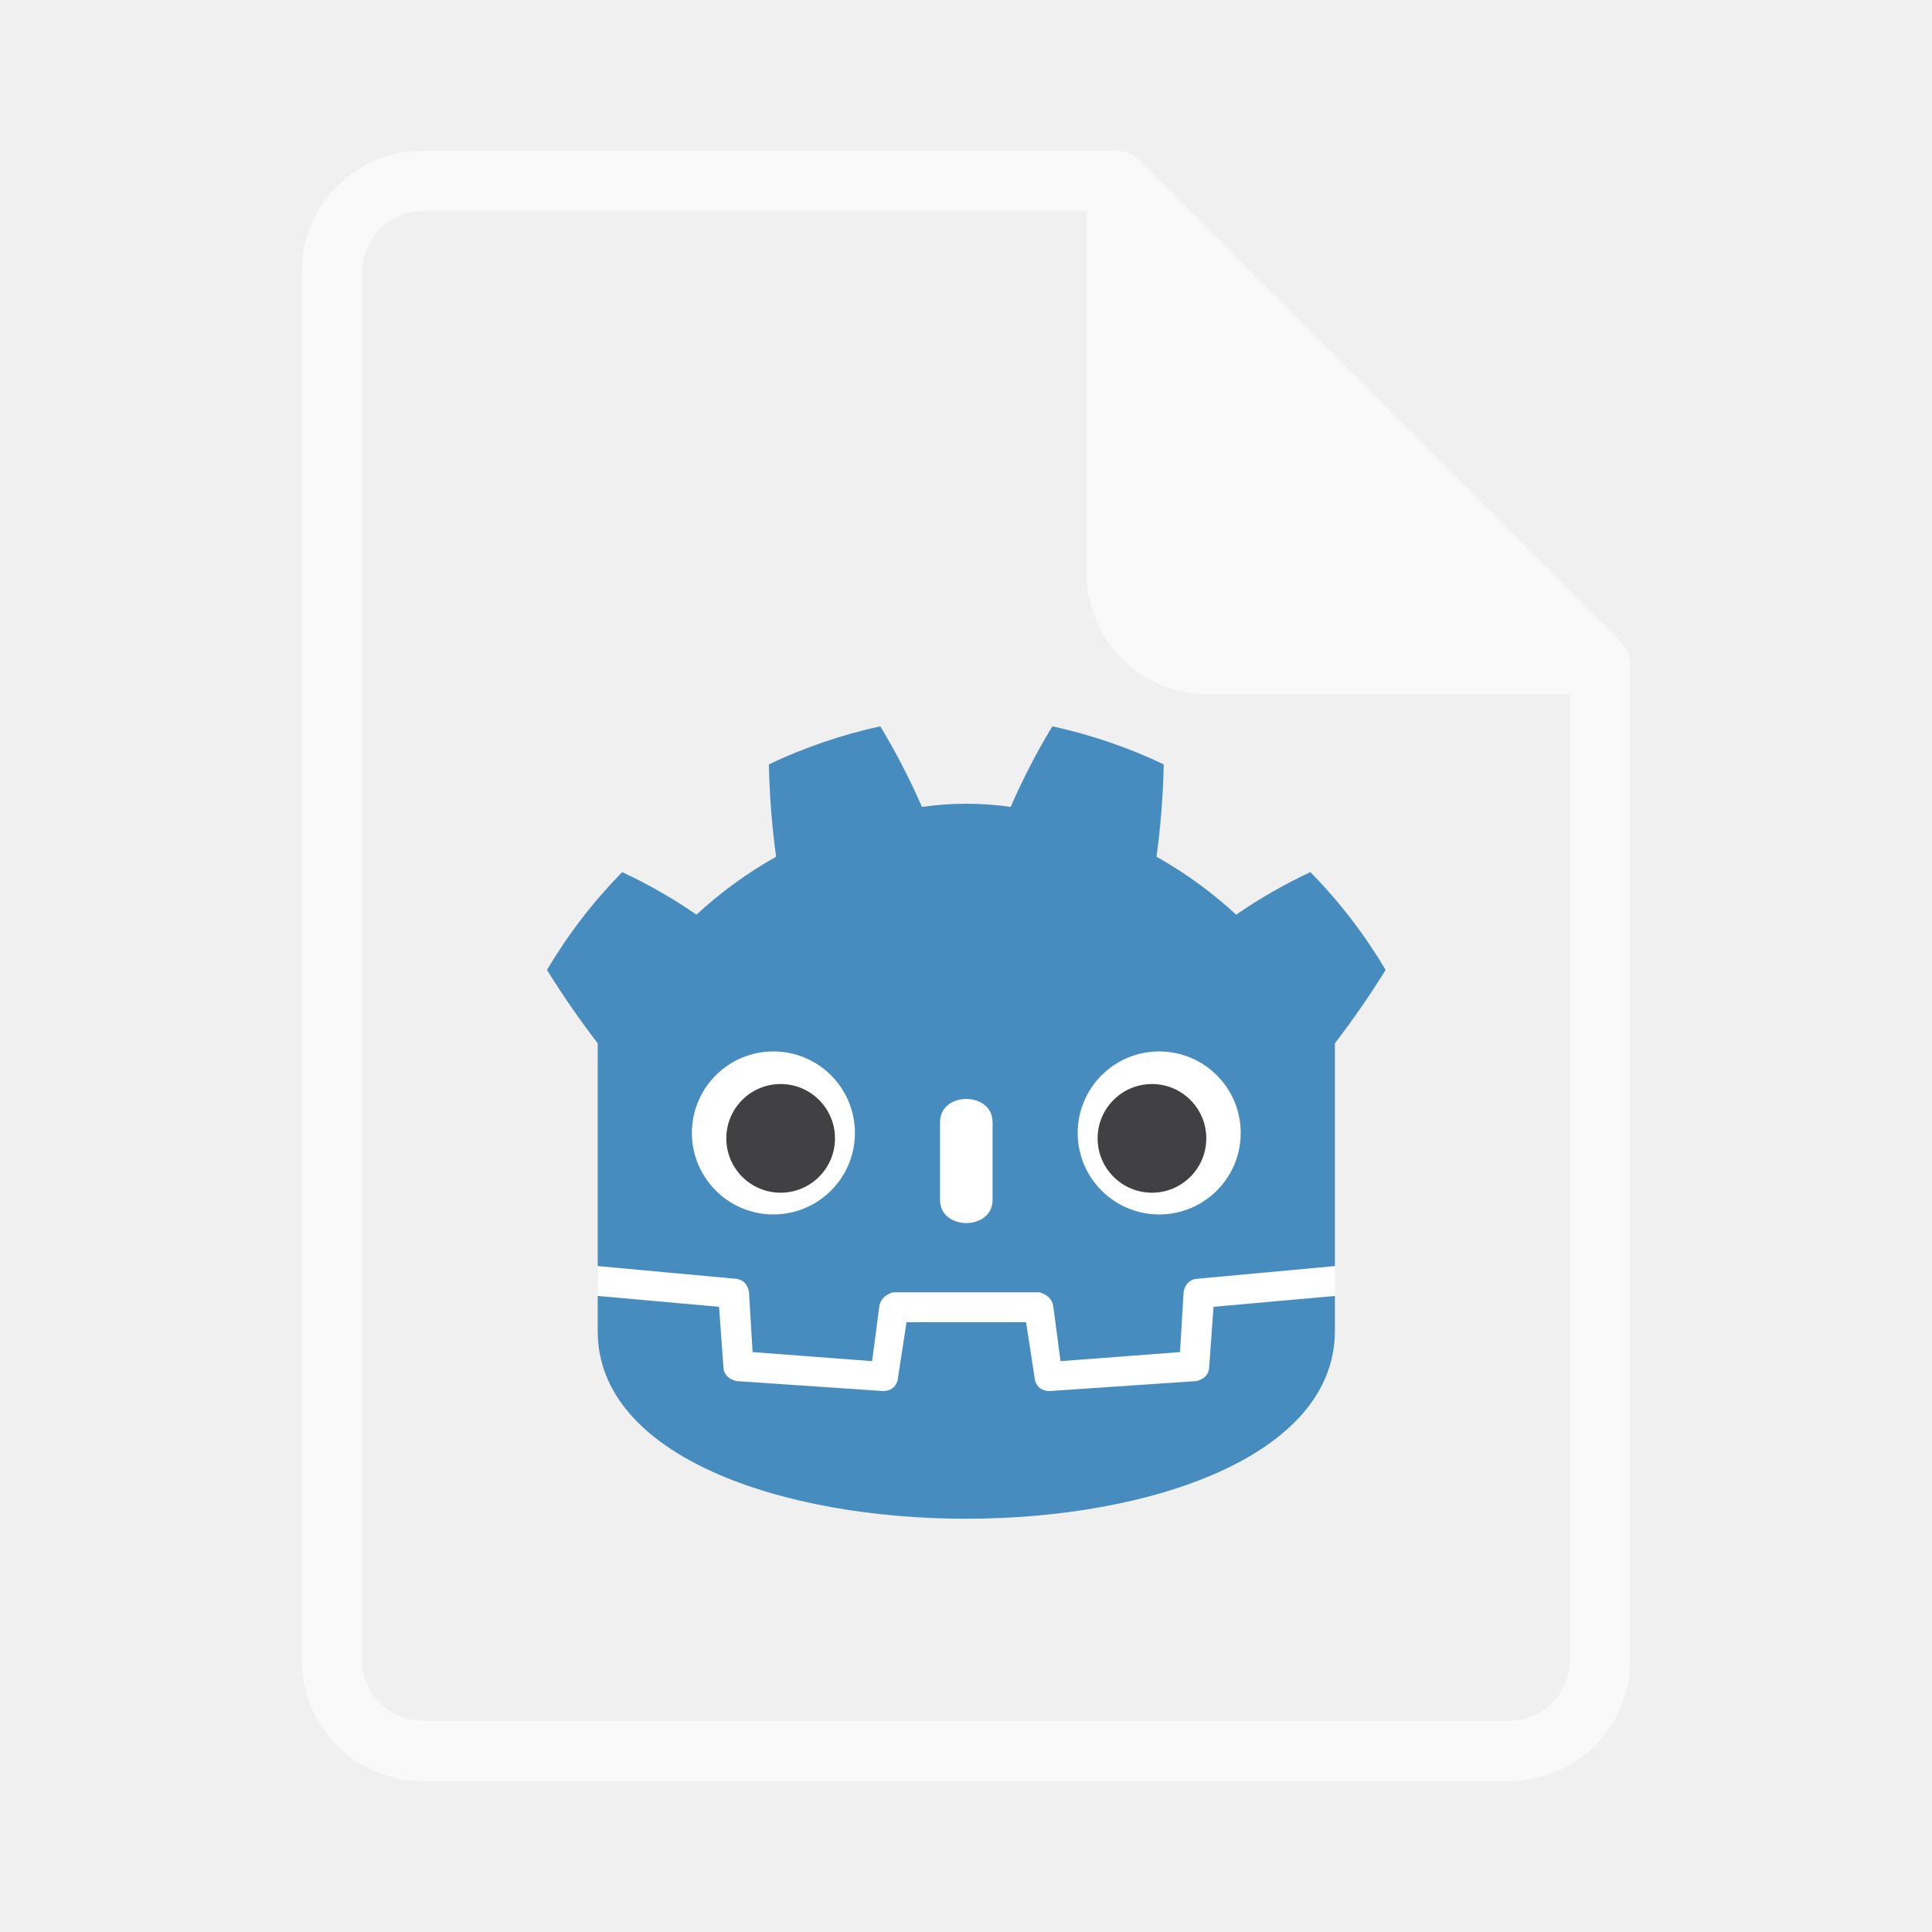
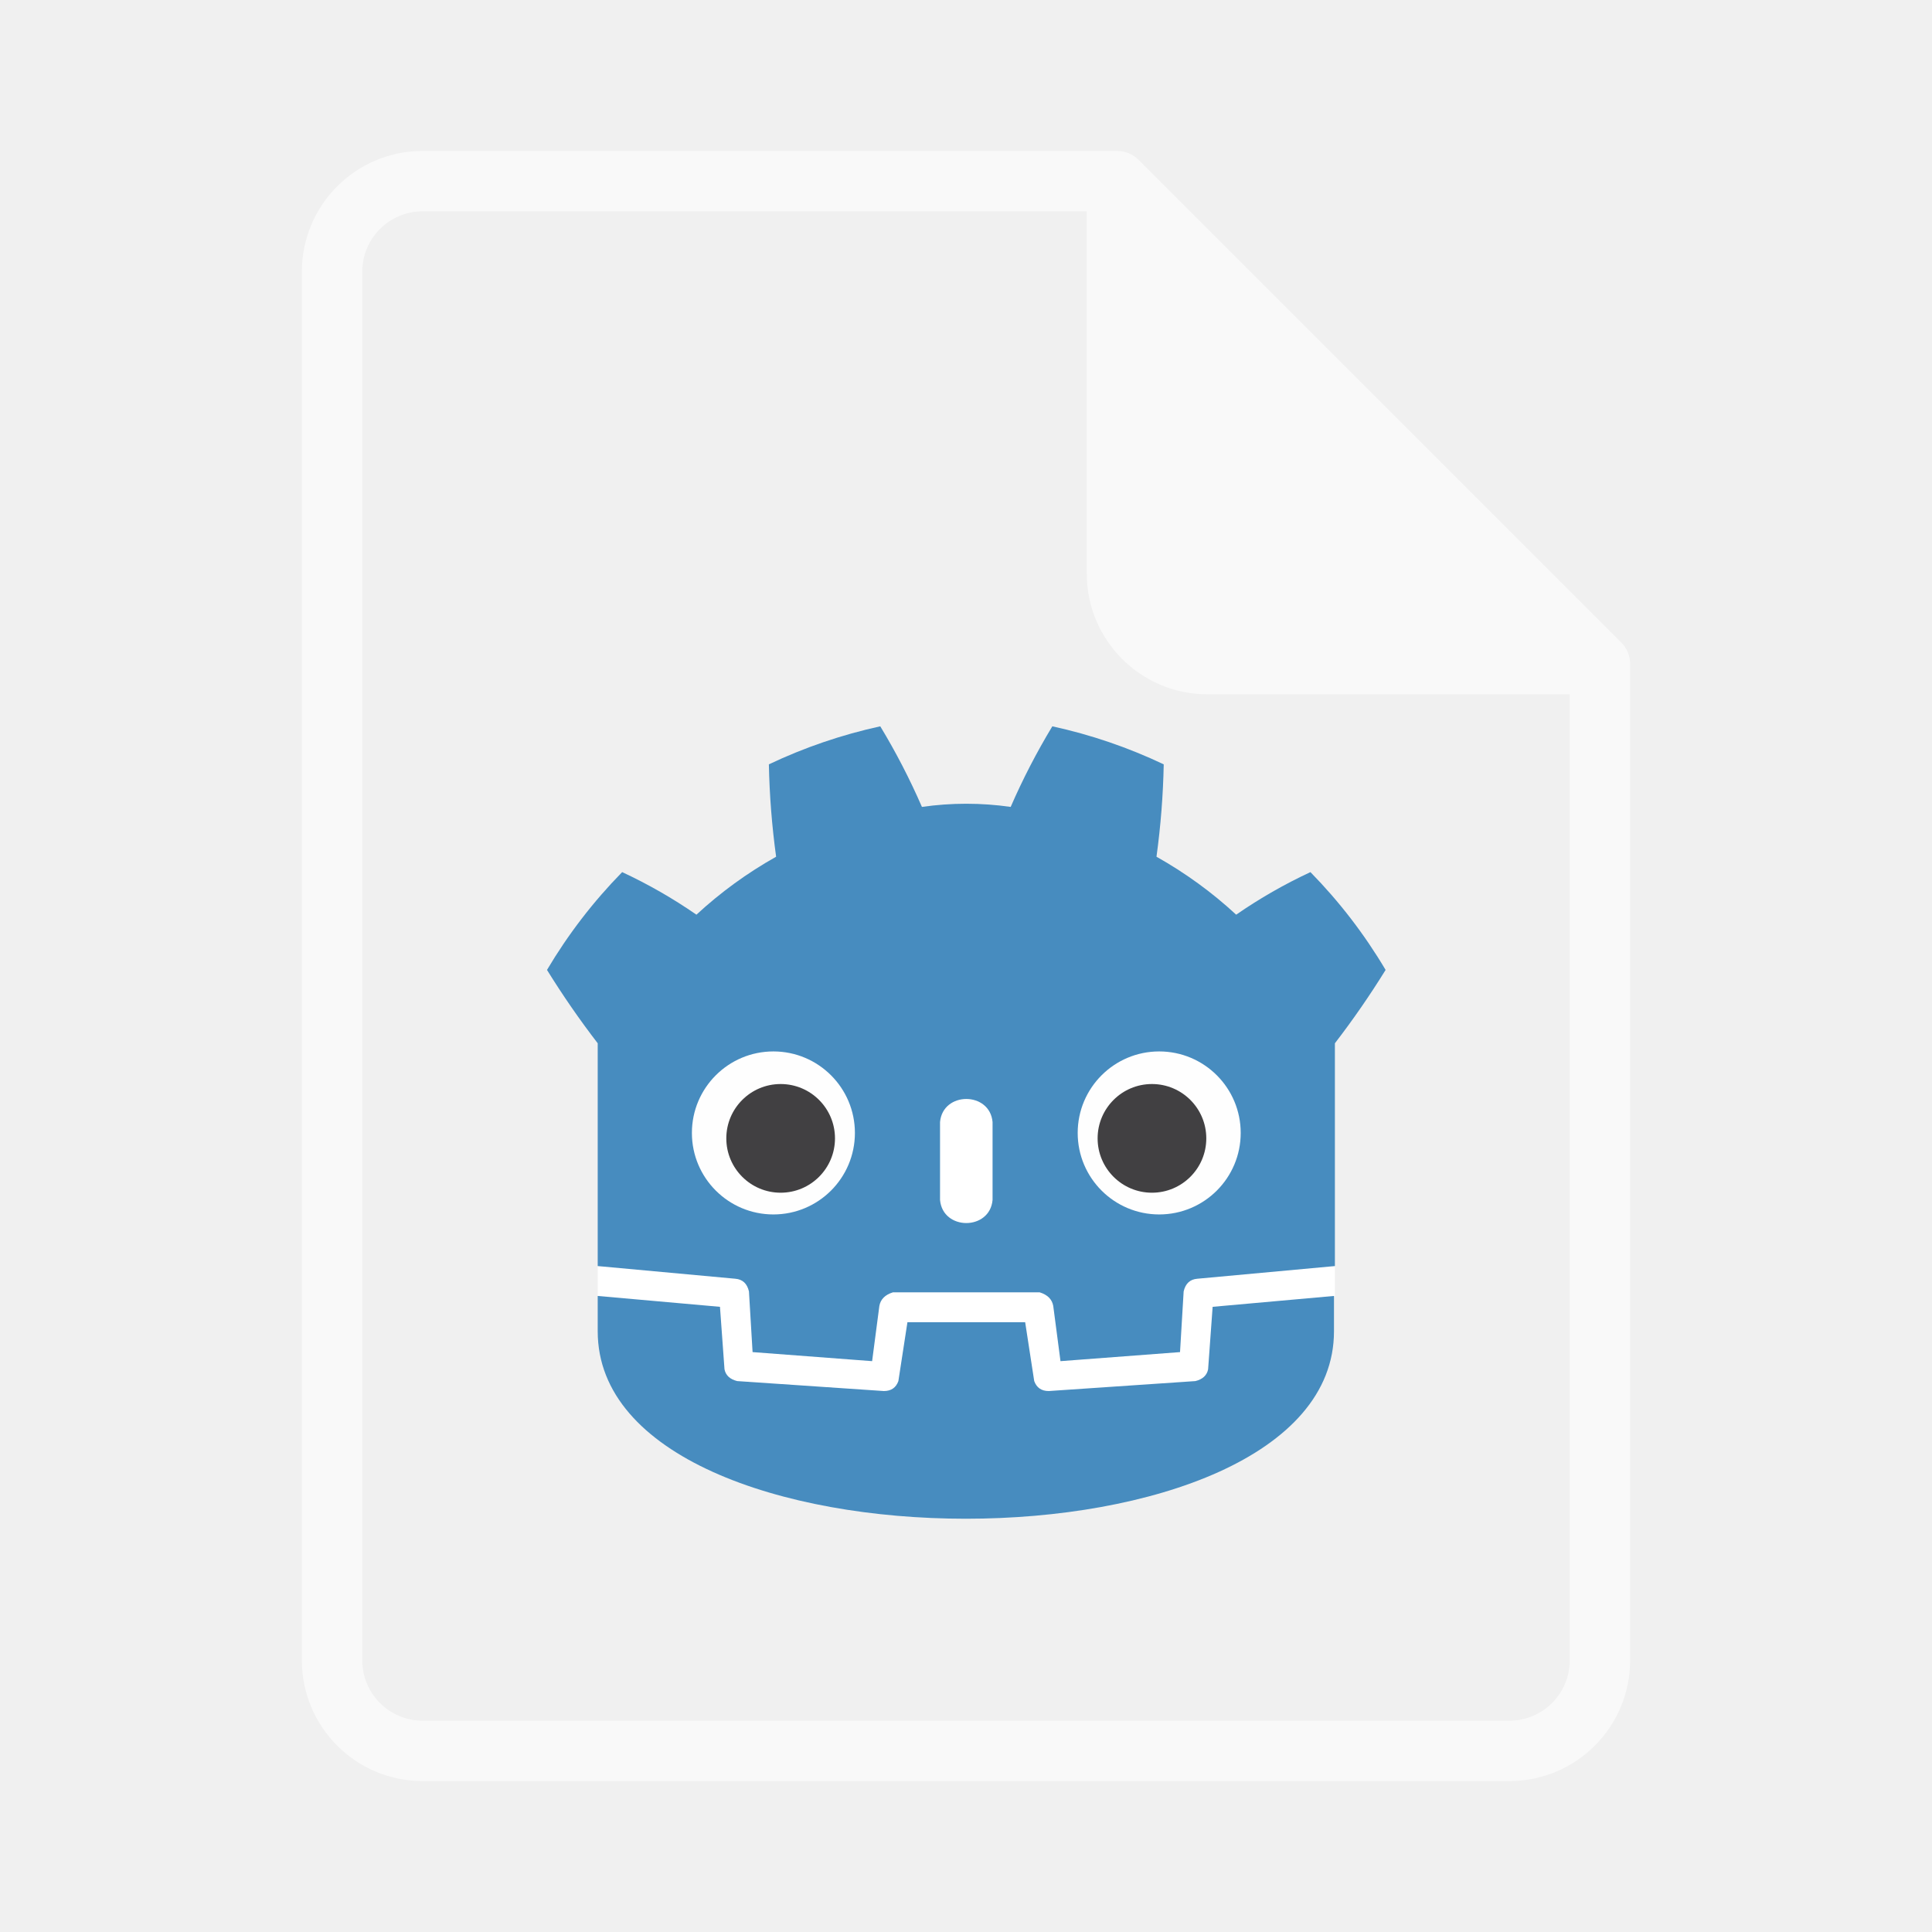
<svg xmlns="http://www.w3.org/2000/svg" height="64" viewBox="0 0 64 64" width="64">
  <g transform="scale(.03) translate(555 725)">
-     <g fill="#fff">
-       <path d="M105 673v33q407 354 814 0v-33z" />
-       <path d="m105 673 152 14q12 1 15 14l4 67 132 10 8-61q2-11 15-15h162q13 4 15 15l8 61 132-10 4-67q3-13 15-14l152-14V427q30-39 56-81-35-59-83-108-43 20-82 47-40-37-88-64 7-51 8-102-59-28-123-42-26 43-46 89-49-7-98 0-20-46-46-89-64 14-123 42 1 51 8 102-48 27-88 64-39-27-82-47-48 49-83 108 26 42 56 81zm0 33v39c0 276 813 276 814 0v-39l-134 12-5 69q-2 10-14 13l-162 11q-12 0-16-11l-10-65H446l-10 65q-4 11-16 11l-162-11q-12-3-14-13l-5-69z" fill="#478cbf" />
-       <path d="M483 600c0 34 58 34 58 0v-86c0-34-58-34-58 0z" />
+     <path d="M105 673v33q407 354 814 0v-33z" fill="#fff" />
+     <path fill="#478cbf" d="m105 673 152 14q12 1 15 14l4 67 132 10 8-61q2-11 15-15h162q13 4 15 15l8 61 132-10 4-67q3-13 15-14l152-14V427q30-39 56-81-35-59-83-108-43 20-82 47-40-37-88-64 7-51 8-102-59-28-123-42-26 43-46 89-49-7-98 0-20-46-46-89-64 14-123 42 1 51 8 102-48 27-88 64-39-27-82-47-48 49-83 108 26 42 56 81zm0 33v39c0 276 813 276 813 0v-39l-134 12-5 69q-2 10-14 13l-162 11q-12 0-16-11l-10-65H447l-10 65q-4 11-16 11l-162-11q-12-3-14-13l-5-69z" />
+     <path d="M483 600c3 34 55 34 58 0v-86c-3-34-55-34-58 0z" fill="#fff" />
+     <g fill="#fefefe">
      <circle cx="725" cy="526" r="90" />
      <circle cx="299" cy="526" r="90" />
    </g>
    <g fill="#414042">
      <circle cx="307" cy="532" r="60" />
      <circle cx="717" cy="532" r="60" />
    </g>
  </g>
  <path d="M14 5a4 4 0 0 0-4 4v46a4 4 0 0 0 4 4h36a4 4 0 0 0 4-4V22a1 1 0 0 0-.285-.707l-16-16A1 1 0 0 0 37 5zm0 2h22v12a4 4 0 0 0 4 4h12v32a2 2 0 0 1-2 2H14a2 2 0 0 1-2-2V9a2 2 0 0 1 2-2z" fill="#fff" fill-opacity=".6" />
</svg>
